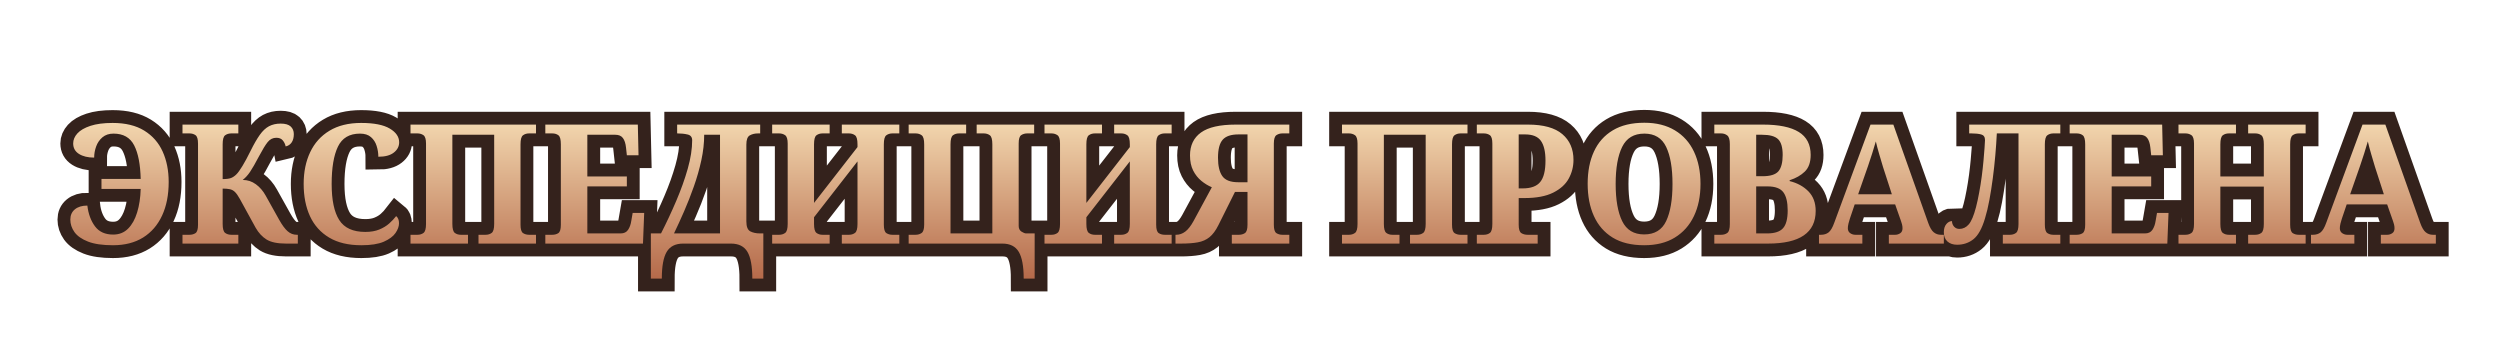
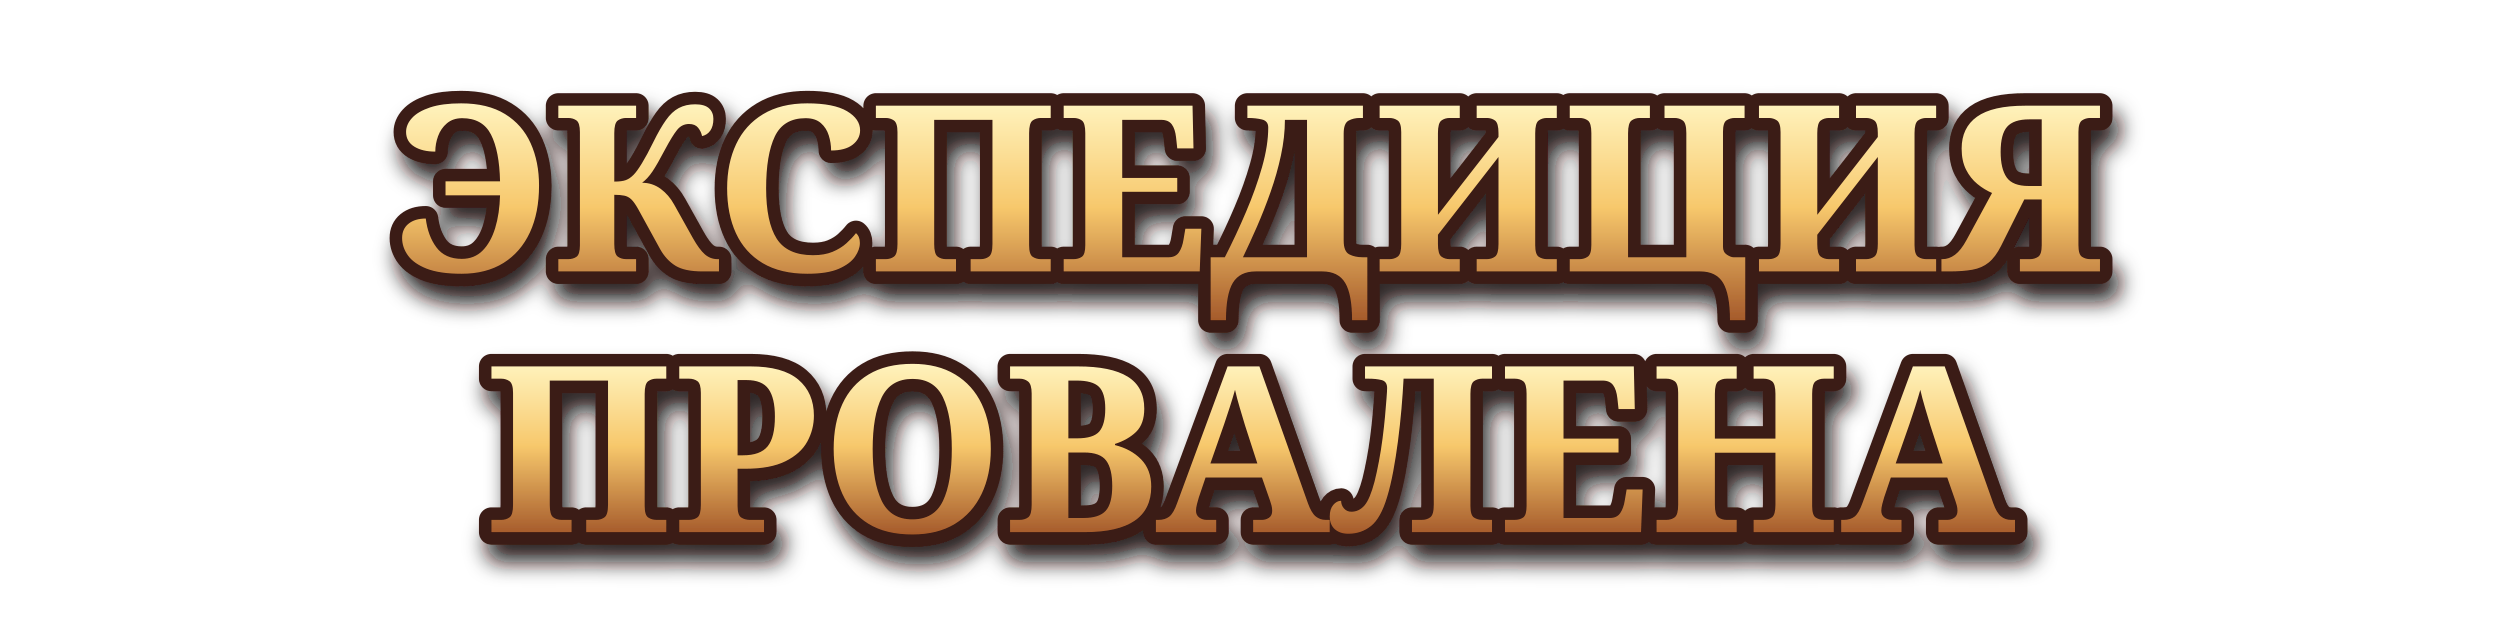
- <svg xmlns="http://www.w3.org/2000/svg" width="780" height="112" viewBox="0 0 780 112">
+ <svg xmlns="http://www.w3.org/2000/svg" width="700" height="180" viewBox="0 0 700 180">
  <defs>
-     <linearGradient id="g" x2="0" y2="1">
-       <stop stop-color="#f2d6ae" />
-       <stop offset="1" stop-color="#b56a4a" />
+     <linearGradient id="gold" x2="0" y2="1">
+       <stop stop-color="#fff3bd" />
+       <stop offset=".48" stop-color="#f7c86c" />
+       <stop offset="1" stop-color="#a55a2b" />
    </linearGradient>
+     <filter id="shadow" x="-20%" y="-30%" width="140%" height="170%">
+       <feDropShadow dx="2" dy="5" stdDeviation="3" flood-color="#180e0b" flood-opacity=".9" />
+     </filter>
  </defs>
-   <text x="390" y="76" text-anchor="middle" font-family="Georgia,serif" font-size="52" font-weight="bold" fill="url(#g)" stroke="#34221c" stroke-width="8" paint-order="stroke fill">ЭКСПЕДИЦИЯ ПРОВАЛЕНА</text>
+   <g font-family="Georgia,serif" font-weight="bold" text-anchor="middle" fill="url(#gold)" stroke="#3a1a14" stroke-width="7" stroke-linejoin="round" paint-order="stroke fill" filter="url(#shadow)">
+     <text x="350" y="76" font-size="65">ЭКСПЕДИЦИЯ</text>
+     <text x="350" y="149" font-size="65">ПРОВАЛЕНА</text>
+   </g>
</svg>
